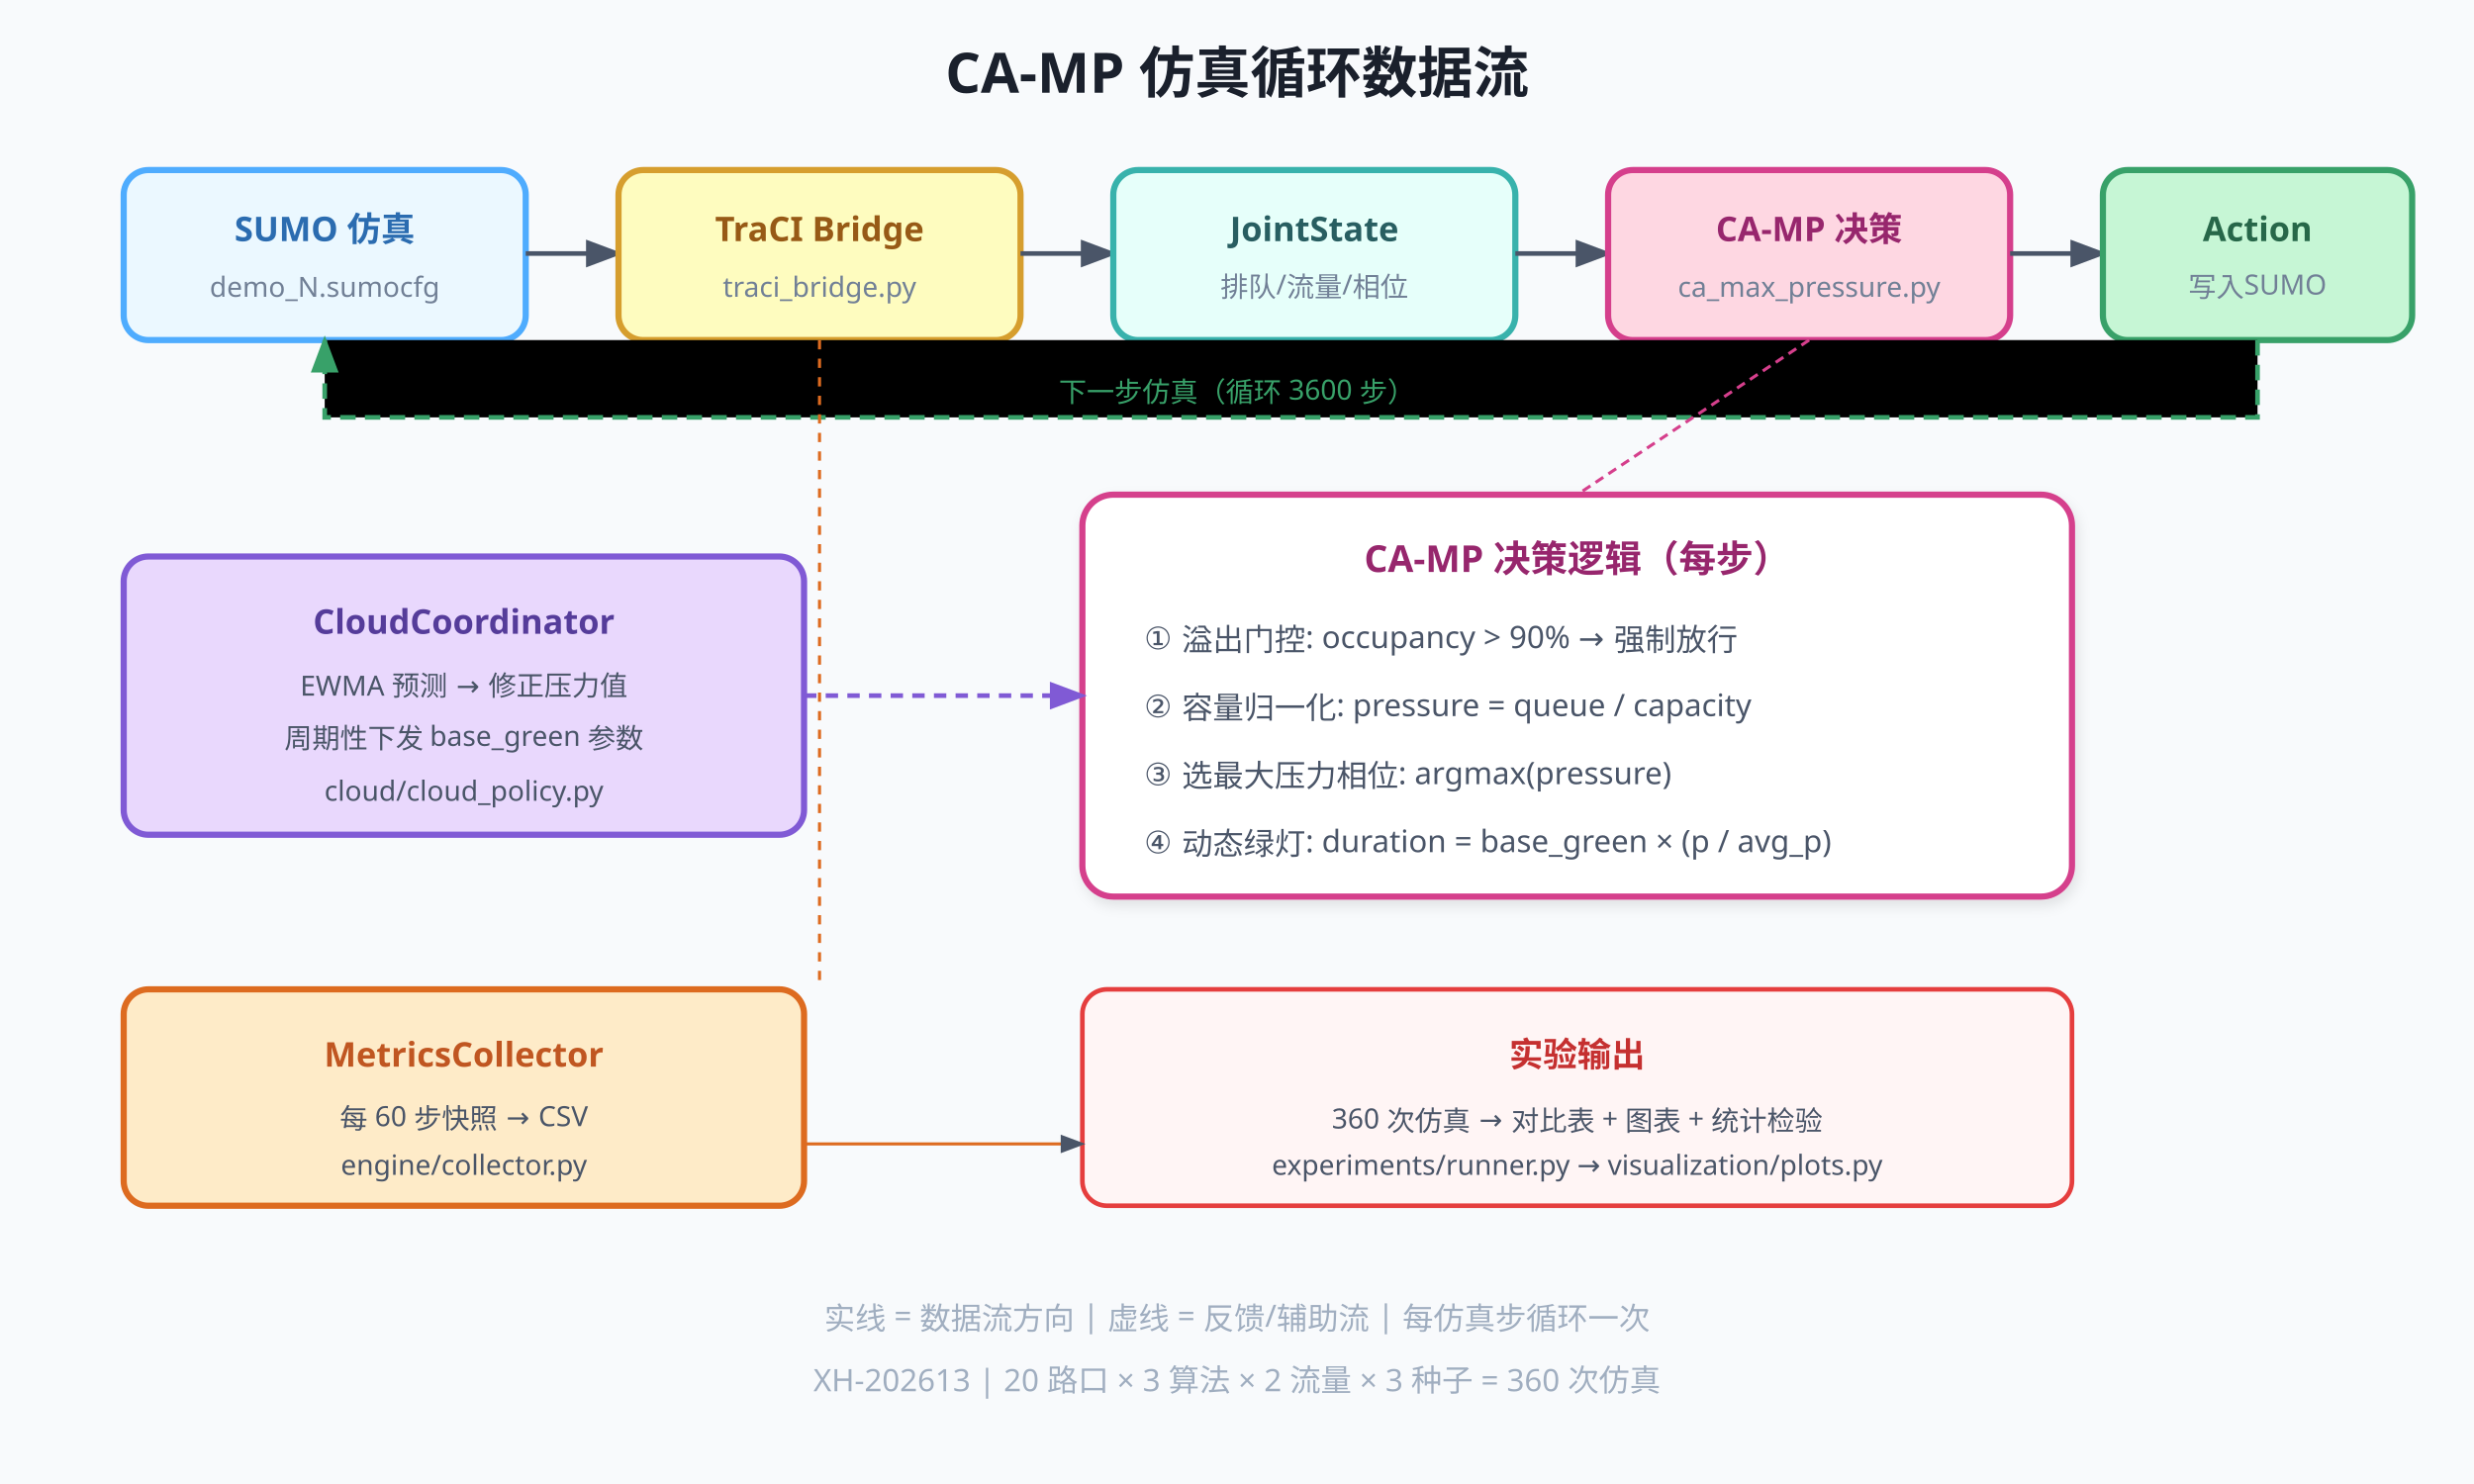
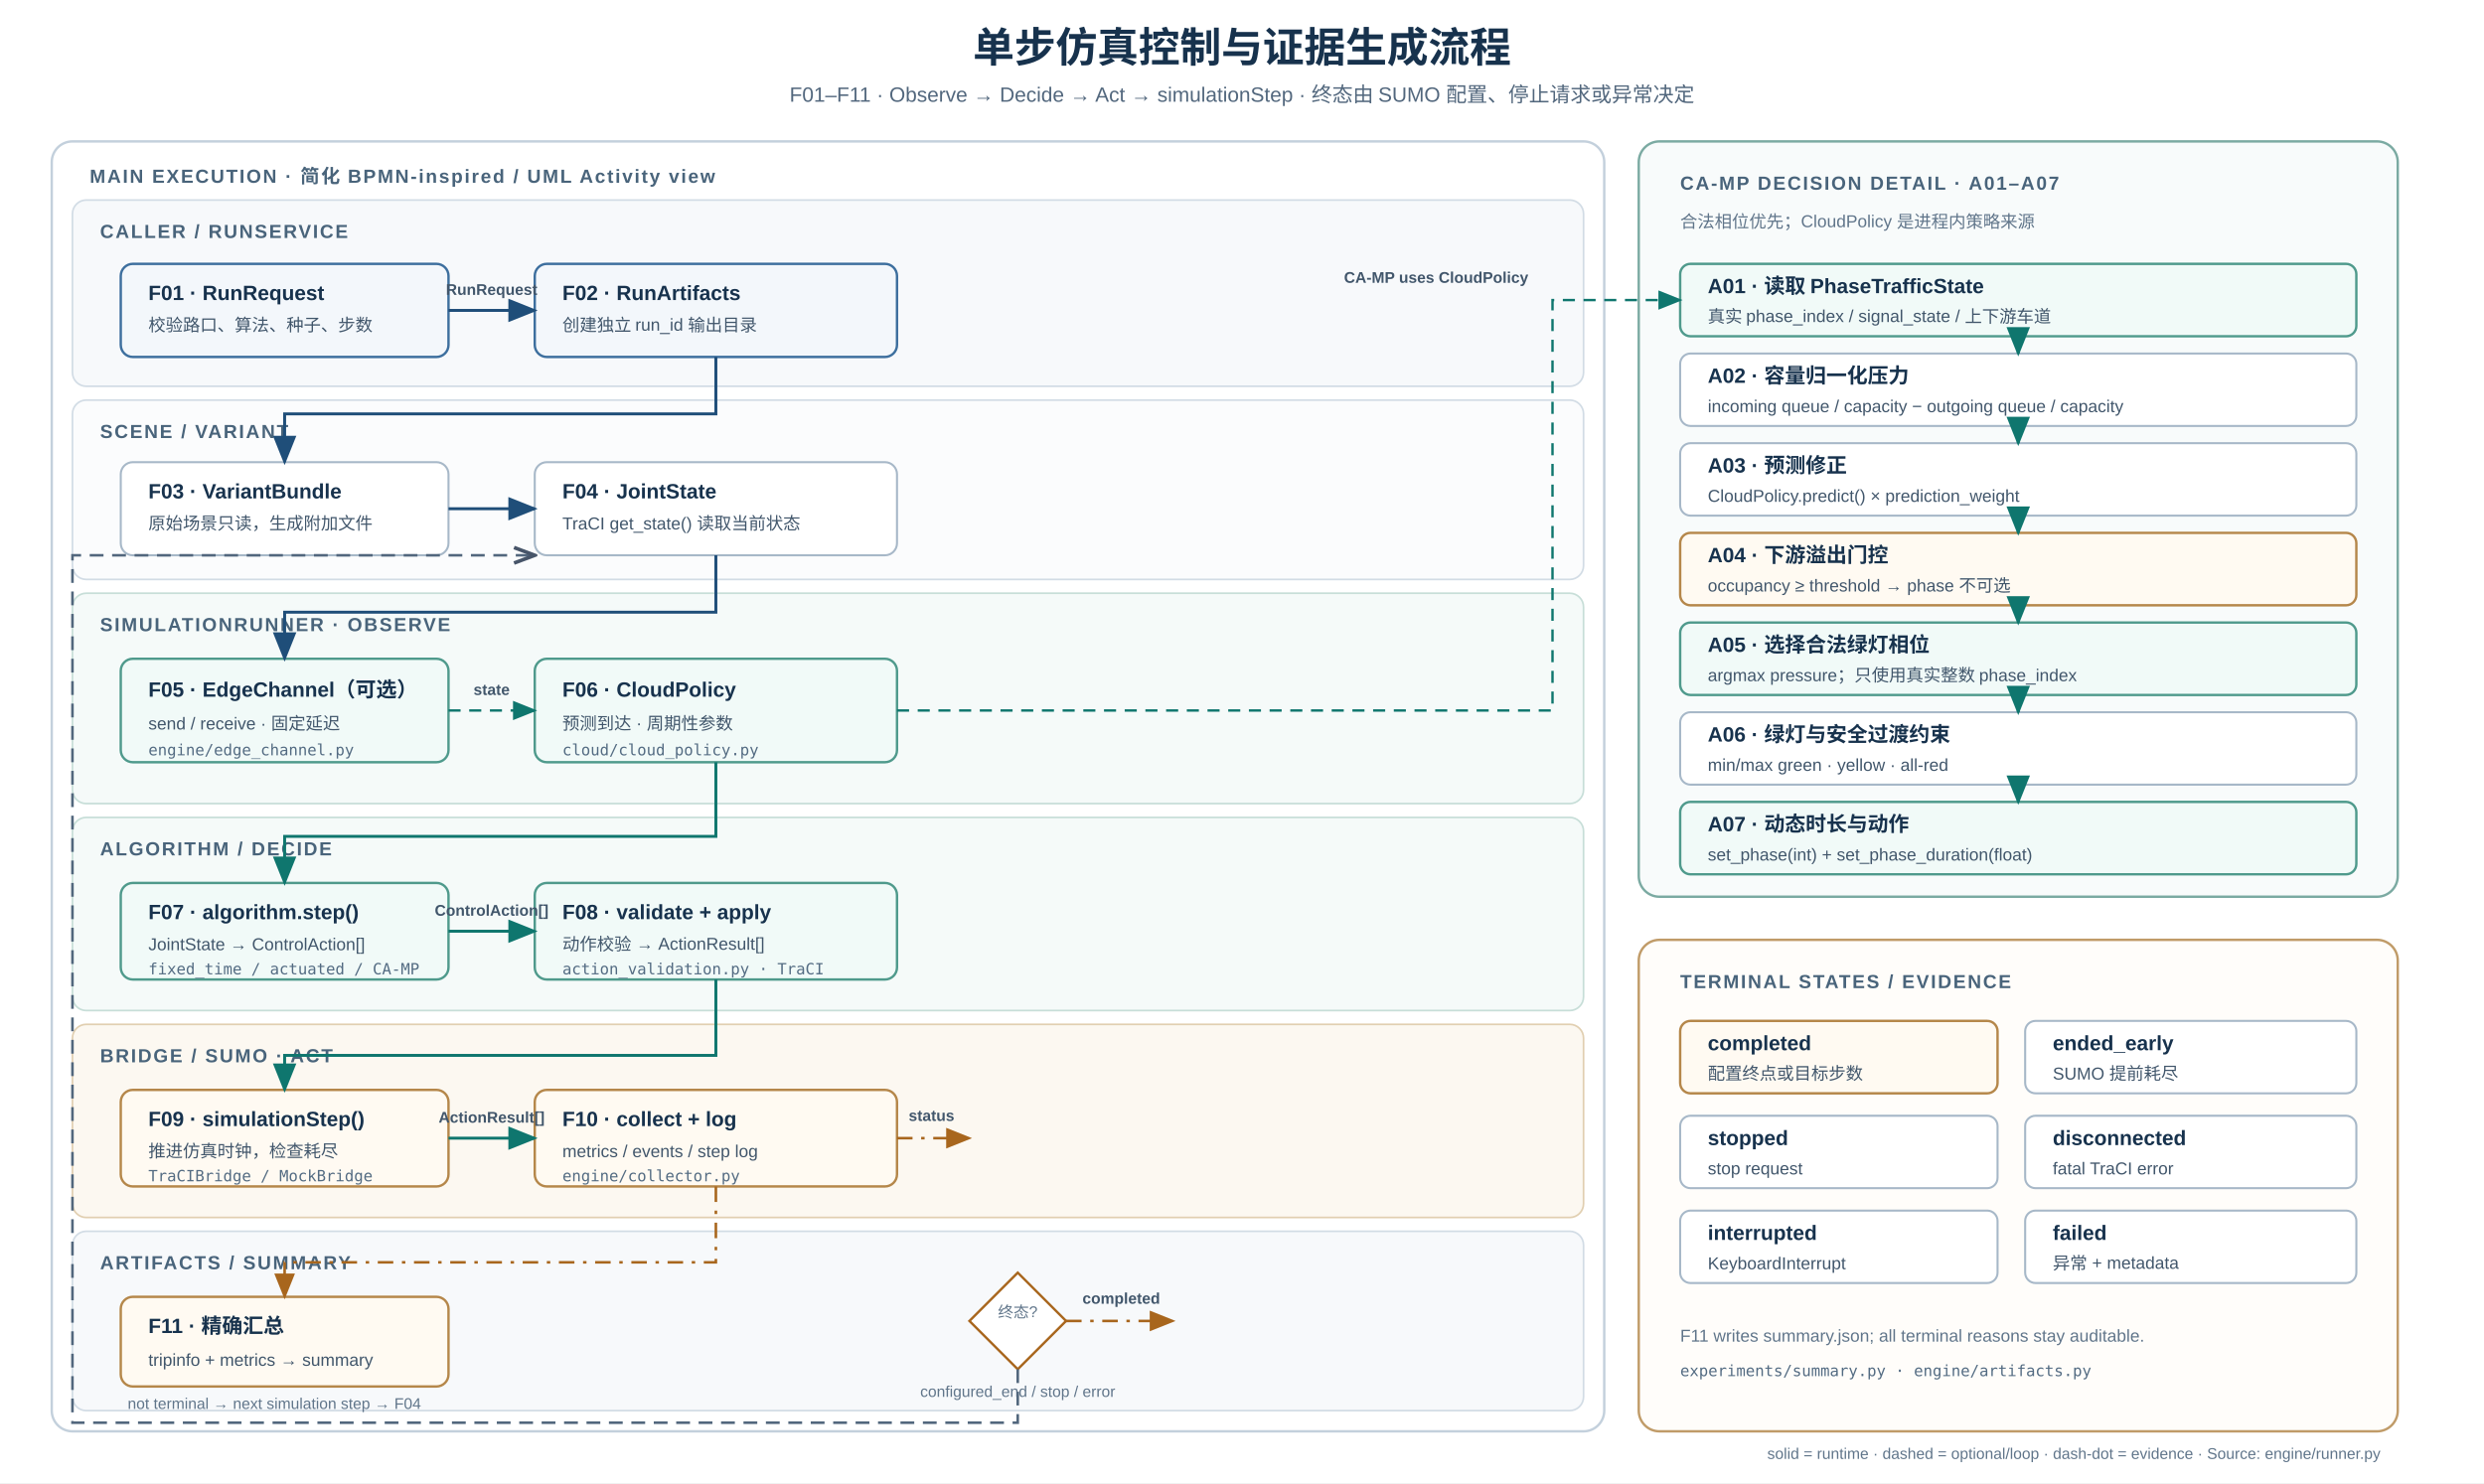
- <svg xmlns="http://www.w3.org/2000/svg" viewBox="0 0 800 480" font-family="Microsoft YaHei, SimHei, sans-serif">
+ <svg xmlns="http://www.w3.org/2000/svg" viewBox="0 0 1440 860" role="img" aria-labelledby="loop-title loop-desc">
  <defs>
-     <marker id="a" markerWidth="8" markerHeight="6" refX="7" refY="3" orient="auto">
-       <polygon points="0 0,8 3,0 6" fill="#4a5568" />
+     <marker id="loop-blue" markerWidth="10" markerHeight="8" refX="9" refY="4" orient="auto">
+       <path d="M0,0 L10,4 L0,8 Z" fill="#1f4e79" />
    </marker>
-     <marker id="ag" markerWidth="8" markerHeight="6" refX="7" refY="3" orient="auto">
-       <polygon points="0 0,8 3,0 6" fill="#38a169" />
+     <marker id="loop-teal" markerWidth="10" markerHeight="8" refX="9" refY="4" orient="auto">
+       <path d="M0,0 L10,4 L0,8 Z" fill="#0f766e" />
    </marker>
-     <marker id="ap" markerWidth="8" markerHeight="6" refX="7" refY="3" orient="auto">
-       <polygon points="0 0,8 3,0 6" fill="#805ad5" />
+     <marker id="loop-open" markerWidth="10" markerHeight="8" refX="9" refY="4" orient="auto">
+       <path d="M1,1 L9,4 L1,7" fill="none" stroke="#475569" stroke-width="1.4" />
    </marker>
-     <filter id="s">
-       <feDropShadow dx="1" dy="2" stdDeviation="2" flood-opacity="0.1" />
-     </filter>
+     <marker id="loop-amber" markerWidth="10" markerHeight="8" refX="9" refY="4" orient="auto">
+       <path d="M0,0 L10,4 L0,8 Z" fill="#a8661d" />
+     </marker>
  </defs>
-   <rect width="800" height="480" fill="#f8fafc" />
-   <text x="400" y="30" text-anchor="middle" font-size="18" font-weight="bold" fill="#1a202c">CA-MP 仿真循环数据流</text>
-   <rect x="40" y="55" width="130" height="55" rx="8" fill="#ebf8ff" stroke="#4facfe" stroke-width="2" />
-   <text x="105" y="78" text-anchor="middle" font-size="11" font-weight="bold" fill="#2b6cb0">SUMO 仿真</text>
-   <text x="105" y="96" text-anchor="middle" font-size="9" fill="#718096">demo_N.sumocfg</text>
-   <path d="M170,82 L200,82" stroke="#4a5568" stroke-width="1.5" marker-end="url(#a)" />
-   <rect x="200" y="55" width="130" height="55" rx="8" fill="#fefcbf" stroke="#d69e2e" stroke-width="2" />
-   <text x="265" y="78" text-anchor="middle" font-size="11" font-weight="bold" fill="#975a16">TraCI Bridge</text>
-   <text x="265" y="96" text-anchor="middle" font-size="9" fill="#718096">traci_bridge.py</text>
-   <path d="M330,82 L360,82" stroke="#4a5568" stroke-width="1.5" marker-end="url(#a)" />
-   <rect x="360" y="55" width="130" height="55" rx="8" fill="#e6fffa" stroke="#38b2ac" stroke-width="2" />
-   <text x="425" y="78" text-anchor="middle" font-size="11" font-weight="bold" fill="#285e61">JointState</text>
-   <text x="425" y="96" text-anchor="middle" font-size="9" fill="#718096">排队/流量/相位</text>
-   <path d="M490,82 L520,82" stroke="#4a5568" stroke-width="1.5" marker-end="url(#a)" />
-   <rect x="520" y="55" width="130" height="55" rx="8" fill="#fed7e2" stroke="#d53f8c" stroke-width="2" />
-   <text x="585" y="78" text-anchor="middle" font-size="11" font-weight="bold" fill="#97266d">CA-MP 决策</text>
-   <text x="585" y="96" text-anchor="middle" font-size="9" fill="#718096">ca_max_pressure.py</text>
-   <path d="M650,82 L680,82" stroke="#4a5568" stroke-width="1.5" marker-end="url(#a)" />
-   <rect x="680" y="55" width="100" height="55" rx="8" fill="#c6f6d5" stroke="#38a169" stroke-width="2" />
-   <text x="730" y="78" text-anchor="middle" font-size="11" font-weight="bold" fill="#276749">Action</text>
-   <text x="730" y="96" text-anchor="middle" font-size="9" fill="#718096">写入SUMO</text>
-   <path d="M730,110 L730,135 L105,135 L105,110" stroke="#38a169" stroke-width="1.5" stroke-dasharray="5,3" marker-end="url(#ag)" />
-   <text x="400" y="130" text-anchor="middle" font-size="9" fill="#38a169">下一步仿真（循环 3600 步）</text>
-   <rect x="350" y="160" width="320" height="130" rx="10" fill="white" stroke="#d53f8c" stroke-width="2" filter="url(#s)" />
-   <text x="510" y="185" text-anchor="middle" font-size="12" font-weight="bold" fill="#97266d">CA-MP 决策逻辑（每步）</text>
-   <text x="370" y="210" font-size="10" fill="#4a5568">① 溢出门控: occupancy &gt; 90% → 强制放行</text>
-   <text x="370" y="232" font-size="10" fill="#4a5568">② 容量归一化: pressure = queue / capacity</text>
-   <text x="370" y="254" font-size="10" fill="#4a5568">③ 选最大压力相位: argmax(pressure)</text>
-   <text x="370" y="276" font-size="10" fill="#4a5568">④ 动态绿灯: duration = base_green × (p / avg_p)</text>
-   <path d="M585,110 L510,160" stroke="#d53f8c" stroke-width="1" stroke-dasharray="3,2" />
-   <rect x="40" y="180" width="220" height="90" rx="8" fill="#e9d8fd" stroke="#805ad5" stroke-width="2" />
-   <text x="150" y="205" text-anchor="middle" font-size="11" font-weight="bold" fill="#553c9a">CloudCoordinator</text>
-   <text x="150" y="225" text-anchor="middle" font-size="9" fill="#4a5568">EWMA 预测 → 修正压力值</text>
-   <text x="150" y="242" text-anchor="middle" font-size="9" fill="#4a5568">周期性下发 base_green 参数</text>
-   <text x="150" y="259" text-anchor="middle" font-size="9" fill="#4a5568">cloud/cloud_policy.py</text>
-   <path d="M260,225 L350,225" stroke="#805ad5" stroke-width="1.5" stroke-dasharray="4,3" marker-end="url(#ap)" />
-   <rect x="40" y="320" width="220" height="70" rx="8" fill="#feebc8" stroke="#dd6b20" stroke-width="2" />
-   <text x="150" y="345" text-anchor="middle" font-size="11" font-weight="bold" fill="#c05621">MetricsCollector</text>
-   <text x="150" y="365" text-anchor="middle" font-size="9" fill="#4a5568">每 60 步快照 → CSV</text>
-   <text x="150" y="380" text-anchor="middle" font-size="9" fill="#4a5568">engine/collector.py</text>
-   <path d="M265,110 L265,320" stroke="#dd6b20" stroke-width="1" stroke-dasharray="3,3" />
-   <rect x="350" y="320" width="320" height="70" rx="8" fill="#fff5f5" stroke="#e53e3e" stroke-width="1.5" />
-   <text x="510" y="345" text-anchor="middle" font-size="11" font-weight="bold" fill="#c53030">实验输出</text>
-   <text x="510" y="365" text-anchor="middle" font-size="9" fill="#4a5568">360 次仿真 → 对比表 + 图表 + 统计检验</text>
-   <text x="510" y="380" text-anchor="middle" font-size="9" fill="#4a5568">experiments/runner.py → visualization/plots.py</text>
-   <path d="M260,370 L350,370" stroke="#dd6b20" stroke-width="1" marker-end="url(#a)" />
-   <text x="400" y="430" text-anchor="middle" font-size="10" fill="#a0aec0">实线 = 数据流方向 | 虚线 = 反馈/辅助流 | 每仿真步循环一次</text>
-   <text x="400" y="450" text-anchor="middle" font-size="10" fill="#a0aec0">XH-202613 | 20 路口 × 3 算法 × 2 流量 × 3 种子 = 360 次仿真</text>
+   <style>
+     .title { font-family: Arial, "Noto Sans CJK SC", "Microsoft YaHei", sans-serif; font-size: 24px; font-weight: 700; fill: #17324d; }
+     .subtitle { font-family: Arial, "Noto Sans CJK SC", "Microsoft YaHei", sans-serif; font-size: 12px; fill: #52677d; }
+     .lane-title { font-family: Arial, "Noto Sans CJK SC", "Microsoft YaHei", sans-serif; font-size: 11px; font-weight: 700; letter-spacing: 1px; fill: #49647b; }
+     .node-title { font-family: Arial, "Noto Sans CJK SC", "Microsoft YaHei", sans-serif; font-size: 12px; font-weight: 700; fill: #17324d; }
+     .node-text { font-family: Arial, "Noto Sans CJK SC", "Microsoft YaHei", sans-serif; font-size: 10px; fill: #41566b; }
+     .code { font-family: "Cascadia Mono", Consolas, monospace; font-size: 9px; fill: #536b82; }
+     .small { font-family: Arial, "Noto Sans CJK SC", "Microsoft YaHei", sans-serif; font-size: 10px; fill: #60758a; }
+     .tiny { font-family: Arial, "Noto Sans CJK SC", "Microsoft YaHei", sans-serif; font-size: 9px; fill: #60758a; }
+     .label { font-family: Arial, "Noto Sans CJK SC", "Microsoft YaHei", sans-serif; font-size: 9px; font-weight: 700; fill: #41566b; }
+     .lane-a { fill: #f7f9fb; stroke: #d2dce5; stroke-width: 1; }
+     .lane-b { fill: #fbfcfd; stroke: #d2dce5; stroke-width: 1; }
+     .lane-c { fill: #f5faf9; stroke: #c7ded8; stroke-width: 1; }
+     .lane-d { fill: #fcf8f1; stroke: #e1cfb1; stroke-width: 1; }
+     .node { fill: #ffffff; stroke: #a7b8c8; stroke-width: 1.2; }
+     .node-blue { fill: #f3f7fb; stroke: #3d6f9e; stroke-width: 1.4; }
+     .node-teal { fill: #f1faf8; stroke: #4f9a8c; stroke-width: 1.4; }
+     .node-amber { fill: #fffaf2; stroke: #b5874a; stroke-width: 1.4; }
+     .flow { fill: none; stroke: #1f4e79; stroke-width: 1.7; marker-end: url(#loop-blue); }
+     .control { fill: none; stroke: #0f766e; stroke-width: 1.7; marker-end: url(#loop-teal); }
+     .optional { fill: none; stroke: #0f766e; stroke-width: 1.4; stroke-dasharray: 7 5; marker-end: url(#loop-teal); }
+     .return { fill: none; stroke: #475569; stroke-width: 1.4; marker-end: url(#loop-open); }
+     .evidence { fill: none; stroke: #a8661d; stroke-width: 1.5; stroke-dasharray: 9 5 2 5; marker-end: url(#loop-amber); }
+     .loopline { fill: none; stroke: #52677d; stroke-width: 1.5; stroke-dasharray: 8 5; marker-end: url(#loop-open); }
+   </style>
+   <rect width="1440" height="860" fill="#ffffff" />
+   <text x="720" y="36" text-anchor="middle" class="title">单步仿真控制与证据生成流程</text>
+   <text x="720" y="59" text-anchor="middle" class="subtitle">F01–F11 · Observe → Decide → Act → simulationStep · 终态由 SUMO 配置、停止请求或异常决定</text>
+   <rect x="30" y="82" width="900" height="748" rx="12" fill="#ffffff" stroke="#c3d0dc" stroke-width="1.4" />
+   <text x="52" y="106" class="lane-title">MAIN EXECUTION · 简化 BPMN-inspired / UML Activity view</text>
+   <rect x="42" y="116" width="876" height="108" rx="8" class="lane-a" />
+   <text x="58" y="138" class="lane-title">CALLER / RUNSERVICE</text>
+   <rect x="70" y="153" width="190" height="54" rx="7" class="node-blue" />
+   <text x="86" y="174" class="node-title">F01 · RunRequest</text>
+   <text x="86" y="192" class="node-text">校验路口、算法、种子、步数</text>
+   <rect x="310" y="153" width="210" height="54" rx="7" class="node-blue" />
+   <text x="326" y="174" class="node-title">F02 · RunArtifacts</text>
+   <text x="326" y="192" class="node-text">创建独立 run_id 输出目录</text>
+   <rect x="42" y="232" width="876" height="104" rx="8" class="lane-b" />
+   <text x="58" y="254" class="lane-title">SCENE / VARIANT</text>
+   <rect x="70" y="268" width="190" height="54" rx="7" class="node" />
+   <text x="86" y="289" class="node-title">F03 · VariantBundle</text>
+   <text x="86" y="307" class="node-text">原始场景只读，生成附加文件</text>
+   <rect x="310" y="268" width="210" height="54" rx="7" class="node" />
+   <text x="326" y="289" class="node-title">F04 · JointState</text>
+   <text x="326" y="307" class="node-text">TraCI get_state() 读取当前状态</text>
+   <rect x="42" y="344" width="876" height="122" rx="8" class="lane-c" />
+   <text x="58" y="366" class="lane-title">SIMULATIONRUNNER · OBSERVE</text>
+   <rect x="70" y="382" width="190" height="60" rx="7" class="node-teal" />
+   <text x="86" y="404" class="node-title">F05 · EdgeChannel（可选）</text>
+   <text x="86" y="423" class="node-text">send / receive · 固定延迟</text>
+   <text x="86" y="438" class="code">engine/edge_channel.py</text>
+   <rect x="310" y="382" width="210" height="60" rx="7" class="node-teal" />
+   <text x="326" y="404" class="node-title">F06 · CloudPolicy</text>
+   <text x="326" y="423" class="node-text">预测到达 · 周期性参数</text>
+   <text x="326" y="438" class="code">cloud/cloud_policy.py</text>
+   <rect x="42" y="474" width="876" height="112" rx="8" class="lane-c" />
+   <text x="58" y="496" class="lane-title">ALGORITHM / DECIDE</text>
+   <rect x="70" y="512" width="190" height="56" rx="7" class="node-teal" />
+   <text x="86" y="533" class="node-title">F07 · algorithm.step()</text>
+   <text x="86" y="551" class="node-text">JointState → ControlAction[]</text>
+   <text x="86" y="565" class="code">fixed_time / actuated / CA-MP</text>
+   <rect x="310" y="512" width="210" height="56" rx="7" class="node-teal" />
+   <text x="326" y="533" class="node-title">F08 · validate + apply</text>
+   <text x="326" y="551" class="node-text">动作校验 → ActionResult[]</text>
+   <text x="326" y="565" class="code">action_validation.py · TraCI</text>
+   <rect x="42" y="594" width="876" height="112" rx="8" class="lane-d" />
+   <text x="58" y="616" class="lane-title">BRIDGE / SUMO · ACT</text>
+   <rect x="70" y="632" width="190" height="56" rx="7" class="node-amber" />
+   <text x="86" y="653" class="node-title">F09 · simulationStep()</text>
+   <text x="86" y="671" class="node-text">推进仿真时钟，检查耗尽</text>
+   <text x="86" y="685" class="code">TraCIBridge / MockBridge</text>
+   <rect x="310" y="632" width="210" height="56" rx="7" class="node-amber" />
+   <text x="326" y="653" class="node-title">F10 · collect + log</text>
+   <text x="326" y="671" class="node-text">metrics / events / step log</text>
+   <text x="326" y="685" class="code">engine/collector.py</text>
+   <rect x="42" y="714" width="876" height="104" rx="8" class="lane-a" />
+   <text x="58" y="736" class="lane-title">ARTIFACTS / SUMMARY</text>
+   <rect x="70" y="752" width="190" height="52" rx="7" class="node-amber" />
+   <text x="86" y="773" class="node-title">F11 · 精确汇总</text>
+   <text x="86" y="792" class="node-text">tripinfo + metrics → summary</text>
+   <polygon points="590,738 618,766 590,794 562,766" fill="#ffffff" stroke="#a8661d" stroke-width="1.4" />
+   <text x="590" y="764" text-anchor="middle" class="tiny">终态?</text>
+   <text x="590" y="810" text-anchor="middle" class="tiny">configured_end / stop / error</text>
+   <path d="M260,180 H310" class="flow" />
+   <text x="285" y="171" text-anchor="middle" class="label">RunRequest</text>
+   <path d="M415,207 V240 H165 V268" class="flow" />
+   <path d="M260,295 H310" class="flow" />
+   <path d="M415,322 V355 H165 V382" class="flow" />
+   <path d="M260,412 H310" class="optional" />
+   <text x="285" y="403" text-anchor="middle" class="label">state</text>
+   <path d="M415,442 V485 H165 V512" class="control" />
+   <path d="M260,540 H310" class="control" />
+   <text x="285" y="531" text-anchor="middle" class="label">ControlAction[]</text>
+   <path d="M415,568 V612 H165 V632" class="control" />
+   <path d="M260,660 H310" class="control" />
+   <text x="285" y="651" text-anchor="middle" class="label">ActionResult[]</text>
+   <path d="M415,688 V732 H165 V752" class="evidence" />
+   <path d="M520,660 H562" class="evidence" />
+   <text x="540" y="650" text-anchor="middle" class="label">status</text>
+   <path d="M618,766 H680" class="evidence" />
+   <text x="650" y="756" text-anchor="middle" class="label">completed</text>
+   <path d="M590,794 V825 H42 V322 H310" class="loopline" />
+   <text x="74" y="817" class="tiny">not terminal → next simulation step → F04</text>
+   <g id="ca-mp-decision">
+     <rect x="950" y="82" width="440" height="438" rx="12" fill="#f8fbfb" stroke="#7baaa2" stroke-width="1.4" />
+     <text x="974" y="110" class="lane-title">CA-MP DECISION DETAIL · A01–A07</text>
+     <text x="974" y="132" class="small">合法相位优先；CloudPolicy 是进程内策略来源</text>
+     <rect x="974" y="153" width="392" height="42" rx="6" class="node-teal" />
+     <text x="990" y="170" class="node-title">A01 · 读取 PhaseTrafficState</text>
+     <text x="990" y="187" class="node-text">真实 phase_index / signal_state / 上下游车道</text>
+     <rect x="974" y="205" width="392" height="42" rx="6" class="node" />
+     <text x="990" y="222" class="node-title">A02 · 容量归一化压力</text>
+     <text x="990" y="239" class="node-text">incoming queue / capacity − outgoing queue / capacity</text>
+     <rect x="974" y="257" width="392" height="42" rx="6" class="node" />
+     <text x="990" y="274" class="node-title">A03 · 预测修正</text>
+     <text x="990" y="291" class="node-text">CloudPolicy.predict() × prediction_weight</text>
+     <rect x="974" y="309" width="392" height="42" rx="6" class="node-amber" />
+     <text x="990" y="326" class="node-title">A04 · 下游溢出门控</text>
+     <text x="990" y="343" class="node-text">occupancy ≥ threshold → phase 不可选</text>
+     <rect x="974" y="361" width="392" height="42" rx="6" class="node-teal" />
+     <text x="990" y="378" class="node-title">A05 · 选择合法绿灯相位</text>
+     <text x="990" y="395" class="node-text">argmax pressure；只使用真实整数 phase_index</text>
+     <rect x="974" y="413" width="392" height="42" rx="6" class="node" />
+     <text x="990" y="430" class="node-title">A06 · 绿灯与安全过渡约束</text>
+     <text x="990" y="447" class="node-text">min/max green · yellow · all-red</text>
+     <rect x="974" y="465" width="392" height="42" rx="6" class="node-teal" />
+     <text x="990" y="482" class="node-title">A07 · 动态时长与动作</text>
+     <text x="990" y="499" class="node-text">set_phase(int) + set_phase_duration(float)</text>
+     <path d="M1170,195 V205" class="control" />
+     <path d="M1170,247 V257" class="control" />
+     <path d="M1170,299 V309" class="control" />
+     <path d="M1170,351 V361" class="control" />
+     <path d="M1170,403 V413" class="control" />
+     <path d="M1170,455 V465" class="control" />
+     <path d="M520,412 H900 V174 H974" class="optional" />
+     <text x="886" y="164" text-anchor="end" class="label">CA-MP uses CloudPolicy</text>
+   </g>
+   <g id="terminal-status">
+     <rect x="950" y="545" width="440" height="285" rx="12" fill="#fffdfa" stroke="#c09b68" stroke-width="1.4" />
+     <text x="974" y="573" class="lane-title">TERMINAL STATES / EVIDENCE</text>
+     <rect x="974" y="592" width="184" height="42" rx="6" class="node-amber" />
+     <text x="990" y="609" class="node-title">completed</text>
+     <text x="990" y="626" class="node-text">配置终点或目标步数</text>
+     <rect x="1174" y="592" width="192" height="42" rx="6" class="node" />
+     <text x="1190" y="609" class="node-title">ended_early</text>
+     <text x="1190" y="626" class="node-text">SUMO 提前耗尽</text>
+     <rect x="974" y="647" width="184" height="42" rx="6" class="node" />
+     <text x="990" y="664" class="node-title">stopped</text>
+     <text x="990" y="681" class="node-text">stop request</text>
+     <rect x="1174" y="647" width="192" height="42" rx="6" class="node" />
+     <text x="1190" y="664" class="node-title">disconnected</text>
+     <text x="1190" y="681" class="node-text">fatal TraCI error</text>
+     <rect x="974" y="702" width="184" height="42" rx="6" class="node" />
+     <text x="990" y="719" class="node-title">interrupted</text>
+     <text x="990" y="736" class="node-text">KeyboardInterrupt</text>
+     <rect x="1174" y="702" width="192" height="42" rx="6" class="node" />
+     <text x="1190" y="719" class="node-title">failed</text>
+     <text x="1190" y="736" class="node-text">异常 + metadata</text>
+     <text x="974" y="778" class="small">F11 writes summary.json; all terminal reasons stay auditable.</text>
+     <text x="974" y="798" class="code">experiments/summary.py · engine/artifacts.py</text>
+     <text x="1380" y="846" text-anchor="end" class="tiny">solid = runtime · dashed = optional/loop · dash-dot = evidence · Source: engine/runner.py</text>
+   </g>
</svg>
